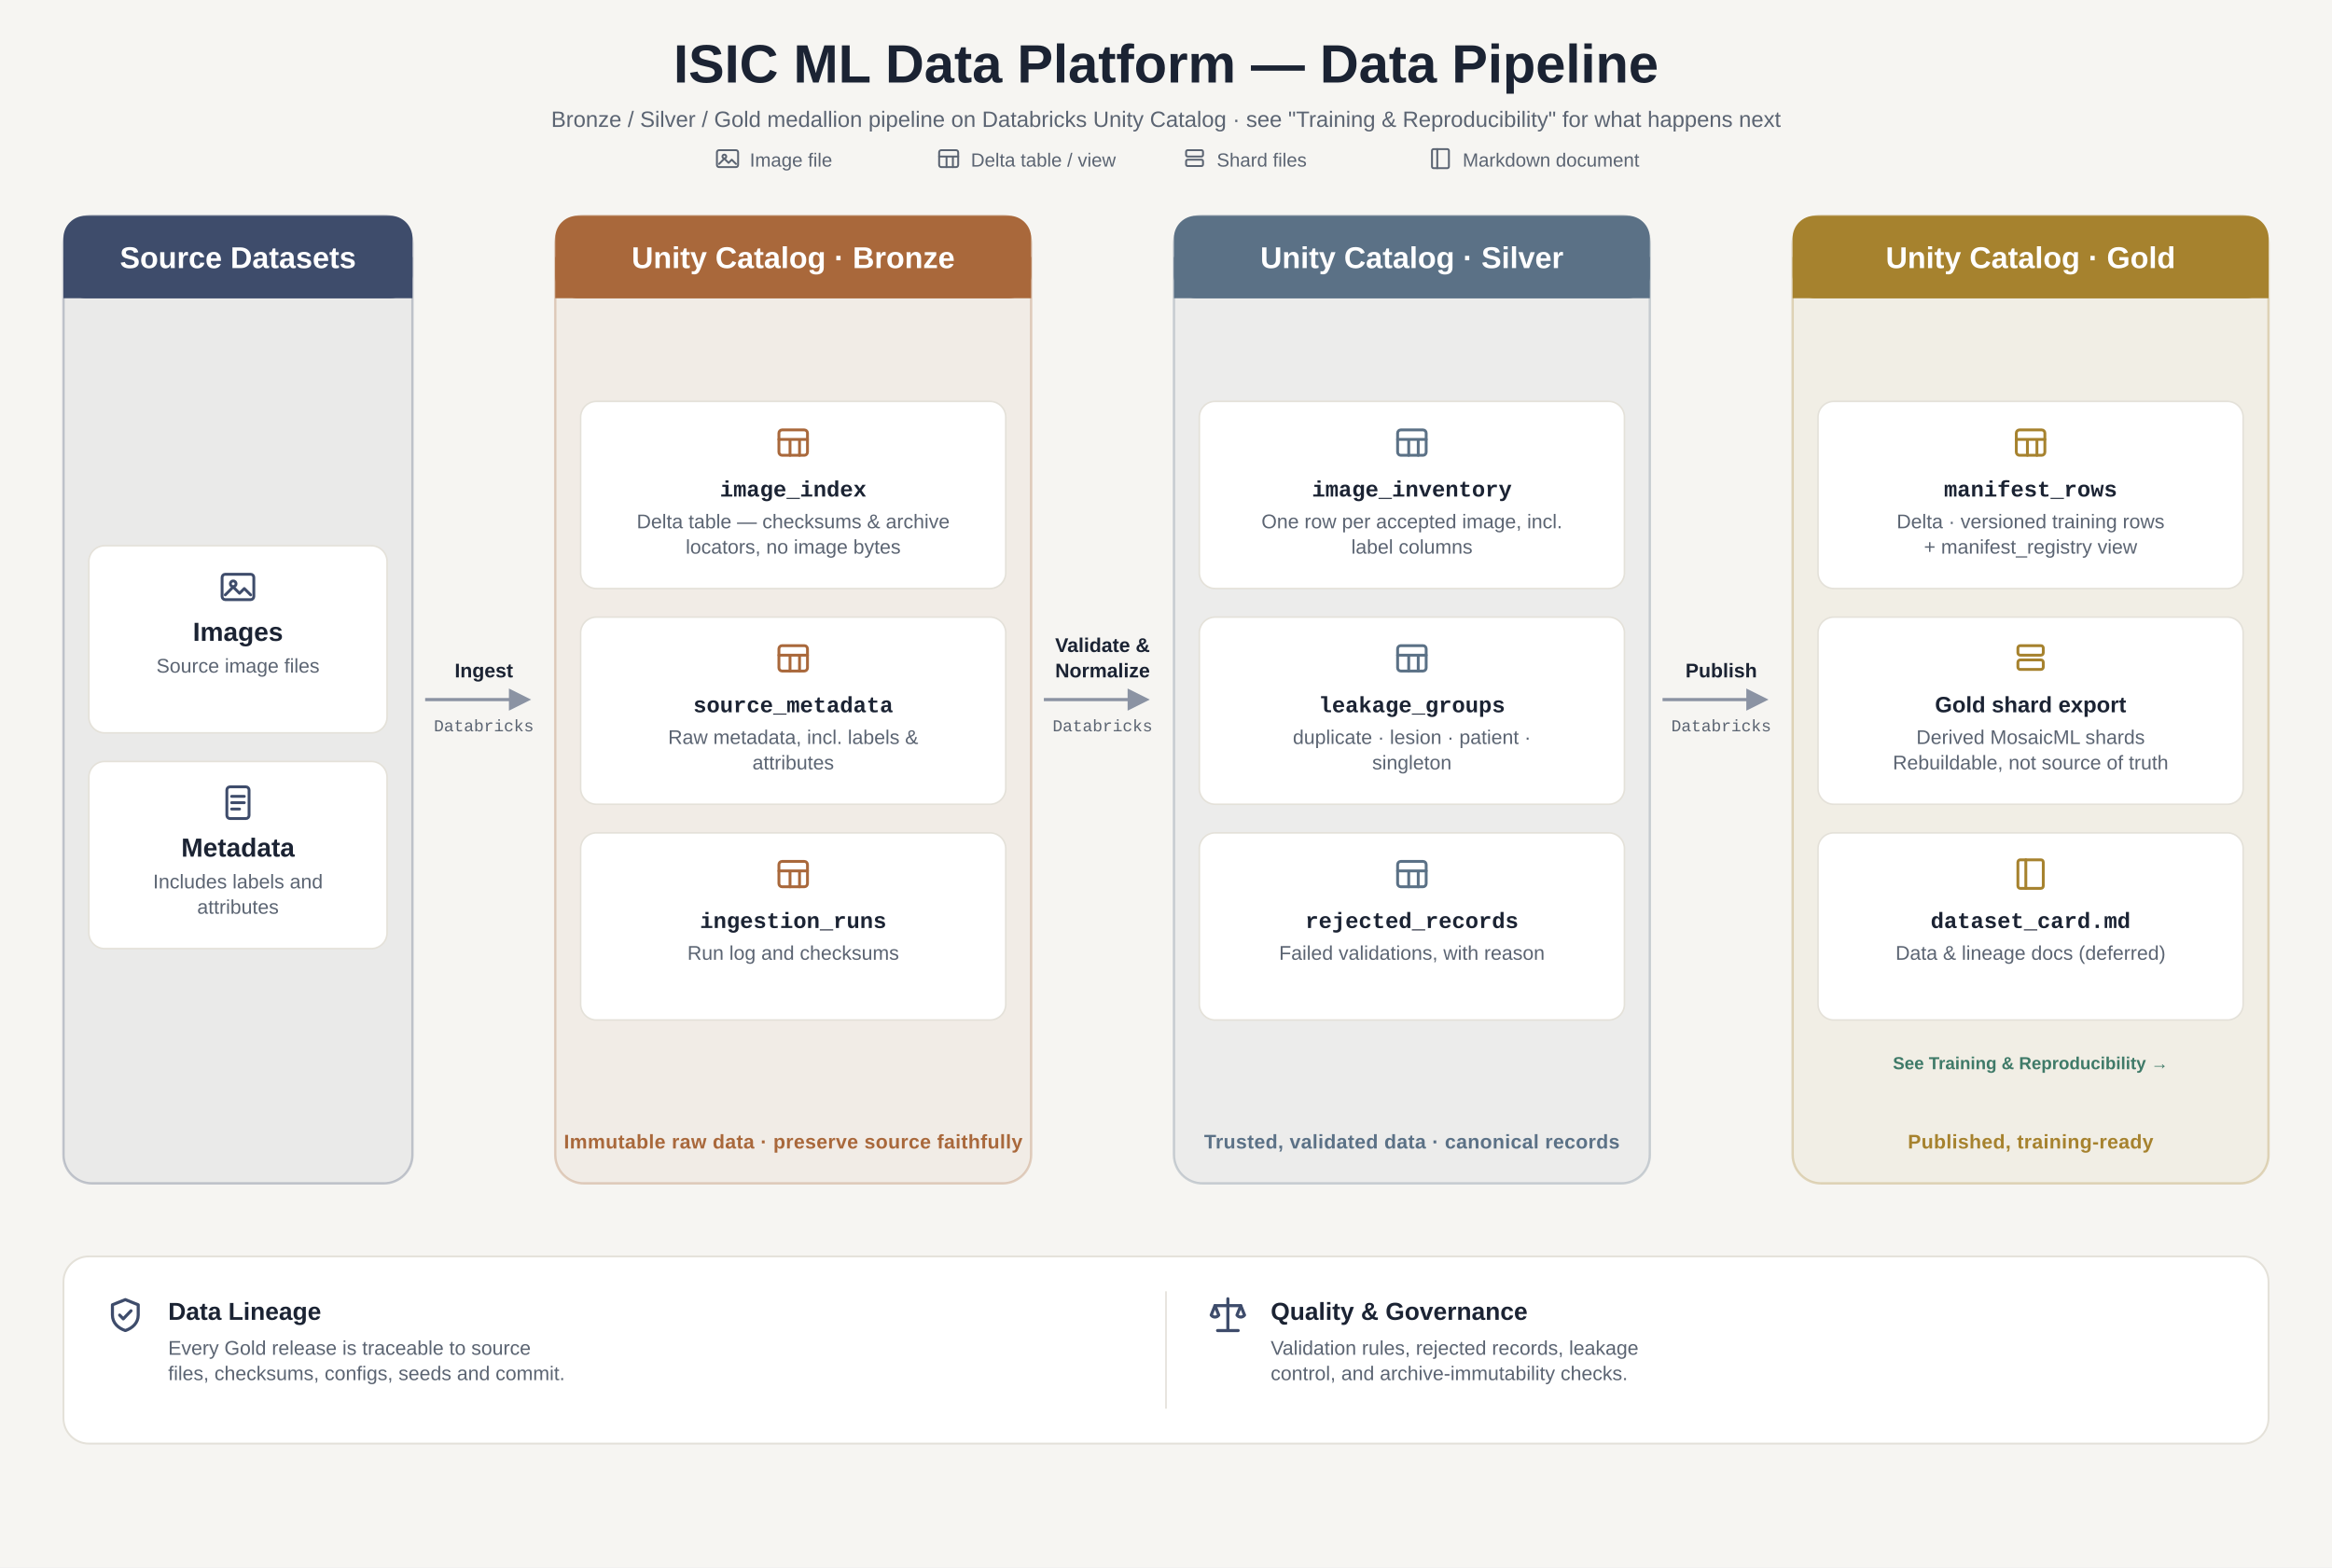
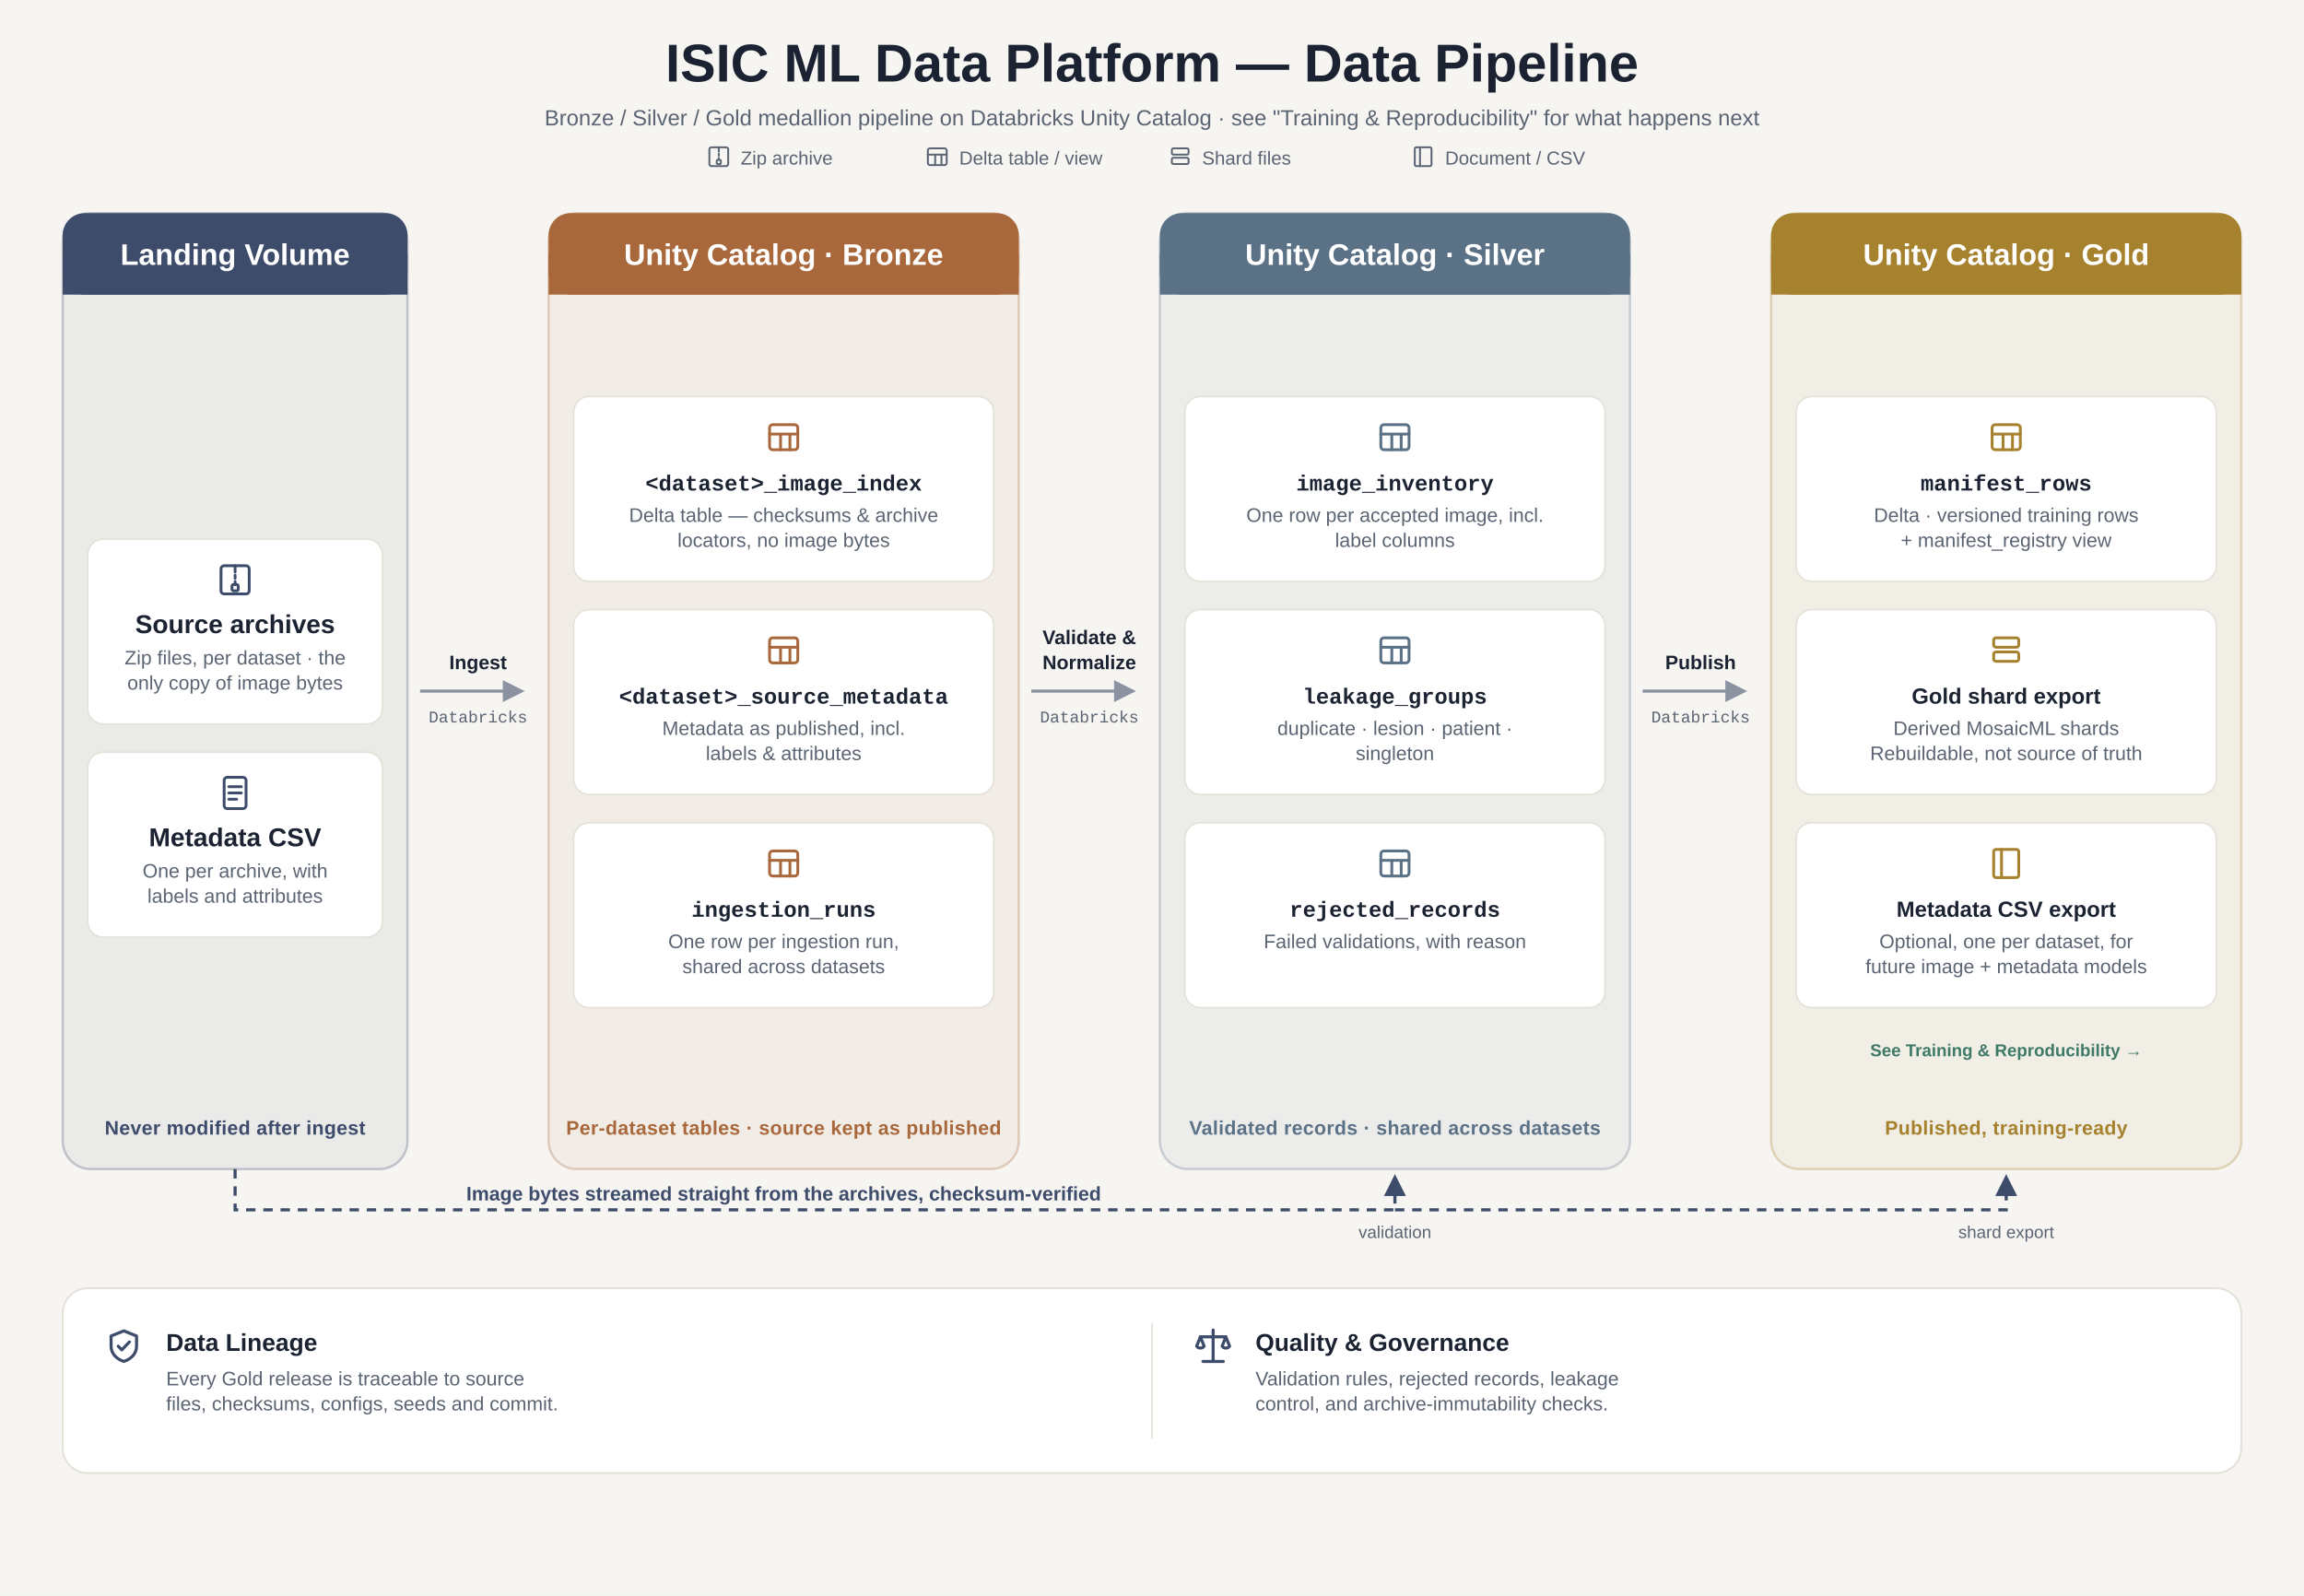
- <svg xmlns="http://www.w3.org/2000/svg" viewBox="0 0 1470 988" font-family="'IBM Plex Sans', ui-sans-serif, system-ui, -apple-system, 'Segoe UI', Arial, sans-serif">
+ <svg xmlns="http://www.w3.org/2000/svg" viewBox="0 0 1470 1018" font-family="'IBM Plex Sans', ui-sans-serif, system-ui, -apple-system, 'Segoe UI', Arial, sans-serif">
  <defs>
    <marker id="arrowHead" viewBox="0 0 10 10" refX="8" refY="5" markerWidth="7" markerHeight="7" orient="auto-start-reverse">
      <path d="M0,0 L10,5 L0,10 Z" fill="#8B93A3" />
    </marker>
+     <marker id="arrowStream" viewBox="0 0 10 10" refX="8" refY="5" markerWidth="7" markerHeight="7" orient="auto-start-reverse">
+       <path d="M0,0 L10,5 L0,10 Z" fill="#3E4C6B" />
+     </marker>
  </defs>
-   <rect x="0" y="0" width="1470" height="988" fill="#F6F5F2" />
+   <rect x="0" y="0" width="1470" height="1018" fill="#F6F5F2" />
  <text x="735.0" y="52" text-anchor="middle" font-size="34" font-weight="700" fill="#1B2333">ISIC ML Data Platform — Data Pipeline</text>
  <text x="735.0" y="80" text-anchor="middle" font-size="14" fill="#5B6472">Bronze / Silver / Gold medallion pipeline on Databricks Unity Catalog · see "Training &amp; Reproducibility" for what happens next</text>
  <g transform="translate(450.6,92) scale(0.6666667)" fill="none" stroke="#5B6472" stroke-width="1.8" stroke-linecap="round" stroke-linejoin="round">
-     <rect x="2" y="4" width="20" height="16" rx="2" />
-     <circle cx="9" cy="10" r="1.8" />
-     <path d="M4 17 L9 12 L13 16 L16 13 L20 17" />
+     <rect x="3" y="3" width="18" height="18" rx="2" />
+     <path d="M12 3 V7 M12 9 V11 M12 13 V15" />
+     <rect x="10" y="15" width="4" height="4" rx="1" />
  </g>
-   <text x="472.6" y="105" font-size="12" fill="#5B6472">Image file</text>
+   <text x="472.6" y="105" font-size="12" fill="#5B6472">Zip archive</text>
  <g transform="translate(590.0,92) scale(0.6666667)" fill="none" stroke="#5B6472" stroke-width="1.8" stroke-linecap="round" stroke-linejoin="round">
    <rect x="3" y="4" width="18" height="16" rx="2" />
    <path d="M3 10 H21 M10 10 V20 M16 10 V20" />
  </g>
  <text x="612.0" y="105" font-size="12" fill="#5B6472">Delta table / view</text>
  <g transform="translate(745.0,92) scale(0.6666667)" fill="none" stroke="#5B6472" stroke-width="1.8" stroke-linecap="round" stroke-linejoin="round">
    <rect x="4" y="4" width="16" height="6" rx="1.5" />
    <rect x="4" y="13" width="16" height="6" rx="1.5" />
  </g>
  <text x="767.0" y="105" font-size="12" fill="#5B6472">Shard files</text>
  <g transform="translate(900.0,92) scale(0.6666667)" fill="none" stroke="#5B6472" stroke-width="1.8" stroke-linecap="round" stroke-linejoin="round">
    <rect x="4" y="3" width="16" height="18" rx="1.5" />
    <path d="M9 3 V21" />
  </g>
-   <text x="922.0" y="105" font-size="12" fill="#5B6472">Markdown document</text>
+   <text x="922.0" y="105" font-size="12" fill="#5B6472">Document / CSV</text>
  <rect x="40" y="136" width="220" height="610" rx="18" fill="rgba(62,76,107,0.07)" stroke="rgba(62,76,107,0.28)" stroke-width="1.5" />
  <rect x="40" y="136" width="220" height="52" rx="14" fill="#3E4C6B" />
  <rect x="40" y="162" width="220" height="26" fill="#3E4C6B" />
-   <text x="150.0" y="169" text-anchor="middle" font-size="19" font-weight="600" fill="#FFFFFF">Source Datasets</text>
+   <text x="150.0" y="169" text-anchor="middle" font-size="19" font-weight="600" fill="#FFFFFF">Landing Volume</text>
  <rect x="56" y="344.0" width="188" height="118" rx="10" fill="#FFFFFF" stroke="#E4E1D9" stroke-width="1" />
  <g transform="translate(138.0,358.0) scale(1.0)" fill="none" stroke="#3E4C6B" stroke-width="1.8" stroke-linecap="round" stroke-linejoin="round">
-     <rect x="2" y="4" width="20" height="16" rx="2" />
-     <circle cx="9" cy="10" r="1.8" />
-     <path d="M4 17 L9 12 L13 16 L16 13 L20 17" />
+     <rect x="3" y="3" width="18" height="18" rx="2" />
+     <path d="M12 3 V7 M12 9 V11 M12 13 V15" />
+     <rect x="10" y="15" width="4" height="4" rx="1" />
  </g>
-   <text x="150.0" y="404.0" text-anchor="middle" font-size="16.5" font-weight="600" fill="#1B2333">Images</text>
-   <text x="150.0" y="424.0" text-anchor="middle" font-size="12.5" fill="#5B6472">Source image files</text>
+   <text x="150.0" y="404.0" text-anchor="middle" font-size="16.5" font-weight="600" fill="#1B2333">Source archives</text>
+   <text x="150.0" y="424.0" text-anchor="middle" font-size="12.5" fill="#5B6472">Zip files, per dataset · the</text>
+   <text x="150.0" y="440.0" text-anchor="middle" font-size="12.5" fill="#5B6472">only copy of image bytes</text>
  <rect x="56" y="480.0" width="188" height="118" rx="10" fill="#FFFFFF" stroke="#E4E1D9" stroke-width="1" />
  <g transform="translate(138.0,494.0) scale(1.0)" fill="none" stroke="#3E4C6B" stroke-width="1.8" stroke-linecap="round" stroke-linejoin="round">
    <rect x="5" y="2" width="14" height="20" rx="2" />
    <path d="M8 8 H16 M8 12 H16 M8 16 H13" />
  </g>
-   <text x="150.0" y="540.0" text-anchor="middle" font-size="16.5" font-weight="600" fill="#1B2333">Metadata</text>
-   <text x="150.0" y="560.0" text-anchor="middle" font-size="12.5" fill="#5B6472">Includes labels and</text>
-   <text x="150.0" y="576.0" text-anchor="middle" font-size="12.5" fill="#5B6472">attributes</text>
+   <text x="150.0" y="540.0" text-anchor="middle" font-size="16.5" font-weight="600" fill="#1B2333">Metadata CSV</text>
+   <text x="150.0" y="560.0" text-anchor="middle" font-size="12.5" fill="#5B6472">One per archive, with</text>
+   <text x="150.0" y="576.0" text-anchor="middle" font-size="12.5" fill="#5B6472">labels and attributes</text>
+   <text x="150.0" y="724" text-anchor="middle" font-size="12.5" font-weight="600" letter-spacing="0.2" fill="#3E4C6B">Never modified after ingest</text>
  <rect x="350" y="136" width="300" height="610" rx="18" fill="rgba(169,104,59,0.07)" stroke="rgba(169,104,59,0.28)" stroke-width="1.5" />
  <rect x="350" y="136" width="300" height="52" rx="14" fill="#A9683B" />
  <rect x="350" y="162" width="300" height="26" fill="#A9683B" />
  <text x="500.0" y="169" text-anchor="middle" font-size="19" font-weight="600" fill="#FFFFFF">Unity Catalog · Bronze</text>
  <rect x="366" y="253.0" width="268" height="118" rx="10" fill="#FFFFFF" stroke="#E4E1D9" stroke-width="1" />
  <g transform="translate(488.0,267.0) scale(1.0)" fill="none" stroke="#A9683B" stroke-width="1.8" stroke-linecap="round" stroke-linejoin="round">
    <rect x="3" y="4" width="18" height="16" rx="2" />
    <path d="M3 10 H21 M10 10 V20 M16 10 V20" />
  </g>
-   <text x="500.0" y="313.0" text-anchor="middle" font-family="'IBM Plex Mono', ui-monospace, 'SFMono-Regular', Consolas, 'Liberation Mono', monospace" font-size="14" font-weight="600" fill="#1B2333">image_index</text>
+   <text x="500.0" y="313.0" text-anchor="middle" font-family="'IBM Plex Mono', ui-monospace, 'SFMono-Regular', Consolas, 'Liberation Mono', monospace" font-size="14" font-weight="600" fill="#1B2333">&lt;dataset&gt;_image_index</text>
  <text x="500.0" y="333.0" text-anchor="middle" font-size="12.5" fill="#5B6472">Delta table — checksums &amp; archive</text>
  <text x="500.0" y="349.0" text-anchor="middle" font-size="12.5" fill="#5B6472">locators, no image bytes</text>
  <rect x="366" y="389.0" width="268" height="118" rx="10" fill="#FFFFFF" stroke="#E4E1D9" stroke-width="1" />
  <g transform="translate(488.0,403.0) scale(1.0)" fill="none" stroke="#A9683B" stroke-width="1.8" stroke-linecap="round" stroke-linejoin="round">
    <rect x="3" y="4" width="18" height="16" rx="2" />
    <path d="M3 10 H21 M10 10 V20 M16 10 V20" />
  </g>
-   <text x="500.0" y="449.0" text-anchor="middle" font-family="'IBM Plex Mono', ui-monospace, 'SFMono-Regular', Consolas, 'Liberation Mono', monospace" font-size="14" font-weight="600" fill="#1B2333">source_metadata</text>
-   <text x="500.0" y="469.0" text-anchor="middle" font-size="12.5" fill="#5B6472">Raw metadata, incl. labels &amp;</text>
-   <text x="500.0" y="485.0" text-anchor="middle" font-size="12.5" fill="#5B6472">attributes</text>
+   <text x="500.0" y="449.0" text-anchor="middle" font-family="'IBM Plex Mono', ui-monospace, 'SFMono-Regular', Consolas, 'Liberation Mono', monospace" font-size="14" font-weight="600" fill="#1B2333">&lt;dataset&gt;_source_metadata</text>
+   <text x="500.0" y="469.0" text-anchor="middle" font-size="12.5" fill="#5B6472">Metadata as published, incl.</text>
+   <text x="500.0" y="485.0" text-anchor="middle" font-size="12.5" fill="#5B6472">labels &amp; attributes</text>
  <rect x="366" y="525.0" width="268" height="118" rx="10" fill="#FFFFFF" stroke="#E4E1D9" stroke-width="1" />
  <g transform="translate(488.0,539.0) scale(1.0)" fill="none" stroke="#A9683B" stroke-width="1.8" stroke-linecap="round" stroke-linejoin="round">
    <rect x="3" y="4" width="18" height="16" rx="2" />
    <path d="M3 10 H21 M10 10 V20 M16 10 V20" />
  </g>
  <text x="500.0" y="585.0" text-anchor="middle" font-family="'IBM Plex Mono', ui-monospace, 'SFMono-Regular', Consolas, 'Liberation Mono', monospace" font-size="14" font-weight="600" fill="#1B2333">ingestion_runs</text>
-   <text x="500.0" y="605.0" text-anchor="middle" font-size="12.5" fill="#5B6472">Run log and checksums</text>
-   <text x="500.0" y="724" text-anchor="middle" font-size="12.5" font-weight="600" letter-spacing="0.2" fill="#A9683B">Immutable raw data · preserve source faithfully</text>
+   <text x="500.0" y="605.0" text-anchor="middle" font-size="12.5" fill="#5B6472">One row per ingestion run,</text>
+   <text x="500.0" y="621.0" text-anchor="middle" font-size="12.5" fill="#5B6472">shared across datasets</text>
+   <text x="500.0" y="724" text-anchor="middle" font-size="12.5" font-weight="600" letter-spacing="0.2" fill="#A9683B">Per-dataset tables · source kept as published</text>
  <rect x="740" y="136" width="300" height="610" rx="18" fill="rgba(91,113,134,0.07)" stroke="rgba(91,113,134,0.28)" stroke-width="1.5" />
  <rect x="740" y="136" width="300" height="52" rx="14" fill="#5B7186" />
  <rect x="740" y="162" width="300" height="26" fill="#5B7186" />
  <text x="890.0" y="169" text-anchor="middle" font-size="19" font-weight="600" fill="#FFFFFF">Unity Catalog · Silver</text>
  <rect x="756" y="253.0" width="268" height="118" rx="10" fill="#FFFFFF" stroke="#E4E1D9" stroke-width="1" />
  <g transform="translate(878.0,267.0) scale(1.0)" fill="none" stroke="#5B7186" stroke-width="1.8" stroke-linecap="round" stroke-linejoin="round">
    <rect x="3" y="4" width="18" height="16" rx="2" />
    <path d="M3 10 H21 M10 10 V20 M16 10 V20" />
  </g>
  <text x="890.0" y="313.0" text-anchor="middle" font-family="'IBM Plex Mono', ui-monospace, 'SFMono-Regular', Consolas, 'Liberation Mono', monospace" font-size="14" font-weight="600" fill="#1B2333">image_inventory</text>
  <text x="890.0" y="333.0" text-anchor="middle" font-size="12.5" fill="#5B6472">One row per accepted image, incl.</text>
  <text x="890.0" y="349.0" text-anchor="middle" font-size="12.5" fill="#5B6472">label columns</text>
  <rect x="756" y="389.0" width="268" height="118" rx="10" fill="#FFFFFF" stroke="#E4E1D9" stroke-width="1" />
  <g transform="translate(878.0,403.0) scale(1.0)" fill="none" stroke="#5B7186" stroke-width="1.8" stroke-linecap="round" stroke-linejoin="round">
    <rect x="3" y="4" width="18" height="16" rx="2" />
    <path d="M3 10 H21 M10 10 V20 M16 10 V20" />
  </g>
  <text x="890.0" y="449.0" text-anchor="middle" font-family="'IBM Plex Mono', ui-monospace, 'SFMono-Regular', Consolas, 'Liberation Mono', monospace" font-size="14" font-weight="600" fill="#1B2333">leakage_groups</text>
  <text x="890.0" y="469.0" text-anchor="middle" font-size="12.5" fill="#5B6472">duplicate · lesion · patient ·</text>
  <text x="890.0" y="485.0" text-anchor="middle" font-size="12.5" fill="#5B6472">singleton</text>
  <rect x="756" y="525.0" width="268" height="118" rx="10" fill="#FFFFFF" stroke="#E4E1D9" stroke-width="1" />
  <g transform="translate(878.0,539.0) scale(1.0)" fill="none" stroke="#5B7186" stroke-width="1.8" stroke-linecap="round" stroke-linejoin="round">
    <rect x="3" y="4" width="18" height="16" rx="2" />
    <path d="M3 10 H21 M10 10 V20 M16 10 V20" />
  </g>
  <text x="890.0" y="585.0" text-anchor="middle" font-family="'IBM Plex Mono', ui-monospace, 'SFMono-Regular', Consolas, 'Liberation Mono', monospace" font-size="14" font-weight="600" fill="#1B2333">rejected_records</text>
  <text x="890.0" y="605.0" text-anchor="middle" font-size="12.5" fill="#5B6472">Failed validations, with reason</text>
-   <text x="890.0" y="724" text-anchor="middle" font-size="12.5" font-weight="600" letter-spacing="0.2" fill="#5B7186">Trusted, validated data · canonical records</text>
+   <text x="890.0" y="724" text-anchor="middle" font-size="12.5" font-weight="600" letter-spacing="0.2" fill="#5B7186">Validated records · shared across datasets</text>
  <rect x="1130" y="136" width="300" height="610" rx="18" fill="rgba(166,130,46,0.07)" stroke="rgba(166,130,46,0.28)" stroke-width="1.5" />
  <rect x="1130" y="136" width="300" height="52" rx="14" fill="#A6822E" />
  <rect x="1130" y="162" width="300" height="26" fill="#A6822E" />
  <text x="1280.0" y="169" text-anchor="middle" font-size="19" font-weight="600" fill="#FFFFFF">Unity Catalog · Gold</text>
  <rect x="1146" y="253.0" width="268" height="118" rx="10" fill="#FFFFFF" stroke="#E4E1D9" stroke-width="1" />
  <g transform="translate(1268.0,267.0) scale(1.0)" fill="none" stroke="#A6822E" stroke-width="1.8" stroke-linecap="round" stroke-linejoin="round">
    <rect x="3" y="4" width="18" height="16" rx="2" />
    <path d="M3 10 H21 M10 10 V20 M16 10 V20" />
  </g>
  <text x="1280.0" y="313.0" text-anchor="middle" font-family="'IBM Plex Mono', ui-monospace, 'SFMono-Regular', Consolas, 'Liberation Mono', monospace" font-size="14" font-weight="600" fill="#1B2333">manifest_rows</text>
  <text x="1280.0" y="333.0" text-anchor="middle" font-size="12.5" fill="#5B6472">Delta · versioned training rows</text>
  <text x="1280.0" y="349.0" text-anchor="middle" font-size="12.5" fill="#5B6472">+ manifest_registry view</text>
  <rect x="1146" y="389.0" width="268" height="118" rx="10" fill="#FFFFFF" stroke="#E4E1D9" stroke-width="1" />
  <g transform="translate(1268.0,403.0) scale(1.0)" fill="none" stroke="#A6822E" stroke-width="1.8" stroke-linecap="round" stroke-linejoin="round">
    <rect x="4" y="4" width="16" height="6" rx="1.5" />
    <rect x="4" y="13" width="16" height="6" rx="1.5" />
  </g>
  <text x="1280.0" y="449.0" text-anchor="middle" font-weight="600" font-size="14" fill="#1B2333">Gold shard export</text>
  <text x="1280.0" y="469.0" text-anchor="middle" font-size="12.5" fill="#5B6472">Derived MosaicML shards</text>
  <text x="1280.0" y="485.0" text-anchor="middle" font-size="12.5" fill="#5B6472">Rebuildable, not source of truth</text>
  <rect x="1146" y="525.0" width="268" height="118" rx="10" fill="#FFFFFF" stroke="#E4E1D9" stroke-width="1" />
  <g transform="translate(1268.0,539.0) scale(1.0)" fill="none" stroke="#A6822E" stroke-width="1.8" stroke-linecap="round" stroke-linejoin="round">
    <rect x="4" y="3" width="16" height="18" rx="1.5" />
    <path d="M9 3 V21" />
  </g>
-   <text x="1280.0" y="585.0" text-anchor="middle" font-family="'IBM Plex Mono', ui-monospace, 'SFMono-Regular', Consolas, 'Liberation Mono', monospace" font-size="14" font-weight="600" fill="#1B2333">dataset_card.md</text>
-   <text x="1280.0" y="605.0" text-anchor="middle" font-size="12.5" fill="#5B6472">Data &amp; lineage docs (deferred)</text>
+   <text x="1280.0" y="585.0" text-anchor="middle" font-weight="600" font-size="14" fill="#1B2333">Metadata CSV export</text>
+   <text x="1280.0" y="605.0" text-anchor="middle" font-size="12.5" fill="#5B6472">Optional, one per dataset, for</text>
+   <text x="1280.0" y="621.0" text-anchor="middle" font-size="12.5" fill="#5B6472">future image + metadata models</text>
  <text x="1280.0" y="724" text-anchor="middle" font-size="12.5" font-weight="600" letter-spacing="0.2" fill="#A6822E">Published, training-ready</text>
  <line x1="268" y1="441.0" x2="332" y2="441.0" stroke="#8B93A3" stroke-width="2" marker-end="url(#arrowHead)" />
  <text x="305.0" y="427.0" text-anchor="middle" font-size="12.5" font-weight="600" fill="#1B2333">Ingest</text>
  <text x="305.0" y="461.0" text-anchor="middle" font-family="'IBM Plex Mono', ui-monospace, 'SFMono-Regular', Consolas, 'Liberation Mono', monospace" font-size="10.5" fill="#5B6472">Databricks</text>
  <line x1="658" y1="441.0" x2="722" y2="441.0" stroke="#8B93A3" stroke-width="2" marker-end="url(#arrowHead)" />
  <text x="695.0" y="427.0" text-anchor="middle" font-size="12.5" font-weight="600" fill="#1B2333">Normalize</text>
  <text x="695.0" y="411.0" text-anchor="middle" font-size="12.5" font-weight="600" fill="#1B2333">Validate &amp;</text>
  <text x="695.0" y="461.0" text-anchor="middle" font-family="'IBM Plex Mono', ui-monospace, 'SFMono-Regular', Consolas, 'Liberation Mono', monospace" font-size="10.5" fill="#5B6472">Databricks</text>
  <line x1="1048" y1="441.0" x2="1112" y2="441.0" stroke="#8B93A3" stroke-width="2" marker-end="url(#arrowHead)" />
  <text x="1085.0" y="427.0" text-anchor="middle" font-size="12.5" font-weight="600" fill="#1B2333">Publish</text>
  <text x="1085.0" y="461.0" text-anchor="middle" font-family="'IBM Plex Mono', ui-monospace, 'SFMono-Regular', Consolas, 'Liberation Mono', monospace" font-size="10.5" fill="#5B6472">Databricks</text>
+   <path d="M150 746 V772 H890 V752" fill="none" stroke="#3E4C6B" stroke-width="2" stroke-dasharray="6 5" marker-end="url(#arrowStream)" />
+   <path d="M890 772 H1280 V752" fill="none" stroke="#3E4C6B" stroke-width="2" stroke-dasharray="6 5" marker-end="url(#arrowStream)" />
+   <text x="500.0" y="766" text-anchor="middle" font-size="12.5" font-weight="600" fill="#3E4C6B">Image bytes streamed straight from the archives, checksum-verified</text>
+   <text x="890.0" y="790" text-anchor="middle" font-size="11" fill="#5B6472">validation</text>
+   <text x="1280.0" y="790" text-anchor="middle" font-size="11" fill="#5B6472">shard export</text>
  <text x="1280.0" y="674" text-anchor="middle" font-size="11" font-weight="600" fill="#3F7A68">See Training &amp; Reproducibility →</text>
-   <rect x="40" y="792" width="1390" height="118" rx="16" fill="#FFFFFF" stroke="#E4E1D9" stroke-width="1.2" />
-   <g transform="translate(66.0,816) scale(1.083333)" fill="none" stroke="#3E4C6B" stroke-width="1.8" stroke-linecap="round" stroke-linejoin="round">
-     <path d="M12 3 L19.5 6 V12 C19.5 16.5 16.2 19.6 12 21 C7.8 19.6 4.5 16.5 4.5 12 V6 Z" />
-     <path d="M8.7 12 L10.8 14.2 L15.3 9.5" />
+   <g transform="translate(0,30)">
+     <rect x="40" y="792" width="1390" height="118" rx="16" fill="#FFFFFF" stroke="#E4E1D9" stroke-width="1.2" />
+     <g transform="translate(66.0,816) scale(1.083333)" fill="none" stroke="#3E4C6B" stroke-width="1.8" stroke-linecap="round" stroke-linejoin="round">
+       <path d="M12 3 L19.5 6 V12 C19.5 16.5 16.2 19.6 12 21 C7.8 19.6 4.5 16.5 4.5 12 V6 Z" />
+       <path d="M8.7 12 L10.8 14.2 L15.3 9.5" />
+     </g>
+     <text x="106.0" y="832" font-size="15.5" font-weight="700" fill="#1B2333">Data Lineage</text>
+     <text x="106.0" y="854" font-size="12.5" fill="#5B6472">Every Gold release is traceable to source</text>
+     <text x="106.0" y="870" font-size="12.5" fill="#5B6472">files, checksums, configs, seeds and commit.</text>
+     <line x1="735.0" y1="814" x2="735.0" y2="888" stroke="#E4E1D9" stroke-width="1" />
+     <g transform="translate(761.0,816) scale(1.083333)" fill="none" stroke="#3E4C6B" stroke-width="1.8" stroke-linecap="round" stroke-linejoin="round">
+       <path d="M12 2.5 V21 M6 21 H18" />
+       <path d="M4.5 6.5 H12" />
+       <path d="M2.3 12 A2.7 2.7 0 0 0 6.7 12 L4.5 6.5 Z" />
+       <path d="M19.5 6.5 H12" />
+       <path d="M17.3 12 A2.7 2.7 0 0 0 21.7 12 L19.5 6.5 Z" />
+     </g>
+     <text x="801.0" y="832" font-size="15.5" font-weight="700" fill="#1B2333">Quality &amp; Governance</text>
+     <text x="801.0" y="854" font-size="12.5" fill="#5B6472">Validation rules, rejected records, leakage</text>
+     <text x="801.0" y="870" font-size="12.5" fill="#5B6472">control, and archive-immutability checks.</text>
  </g>
-   <text x="106.0" y="832" font-size="15.5" font-weight="700" fill="#1B2333">Data Lineage</text>
-   <text x="106.0" y="854" font-size="12.5" fill="#5B6472">Every Gold release is traceable to source</text>
-   <text x="106.0" y="870" font-size="12.5" fill="#5B6472">files, checksums, configs, seeds and commit.</text>
-   <line x1="735.0" y1="814" x2="735.0" y2="888" stroke="#E4E1D9" stroke-width="1" />
-   <g transform="translate(761.0,816) scale(1.083333)" fill="none" stroke="#3E4C6B" stroke-width="1.8" stroke-linecap="round" stroke-linejoin="round">
-     <path d="M12 2.5 V21 M6 21 H18" />
-     <path d="M4.5 6.5 H12" />
-     <path d="M2.3 12 A2.7 2.7 0 0 0 6.7 12 L4.5 6.5 Z" />
-     <path d="M19.5 6.5 H12" />
-     <path d="M17.3 12 A2.7 2.7 0 0 0 21.7 12 L19.5 6.5 Z" />
-   </g>
-   <text x="801.0" y="832" font-size="15.5" font-weight="700" fill="#1B2333">Quality &amp; Governance</text>
-   <text x="801.0" y="854" font-size="12.5" fill="#5B6472">Validation rules, rejected records, leakage</text>
-   <text x="801.0" y="870" font-size="12.5" fill="#5B6472">control, and archive-immutability checks.</text>
</svg>
